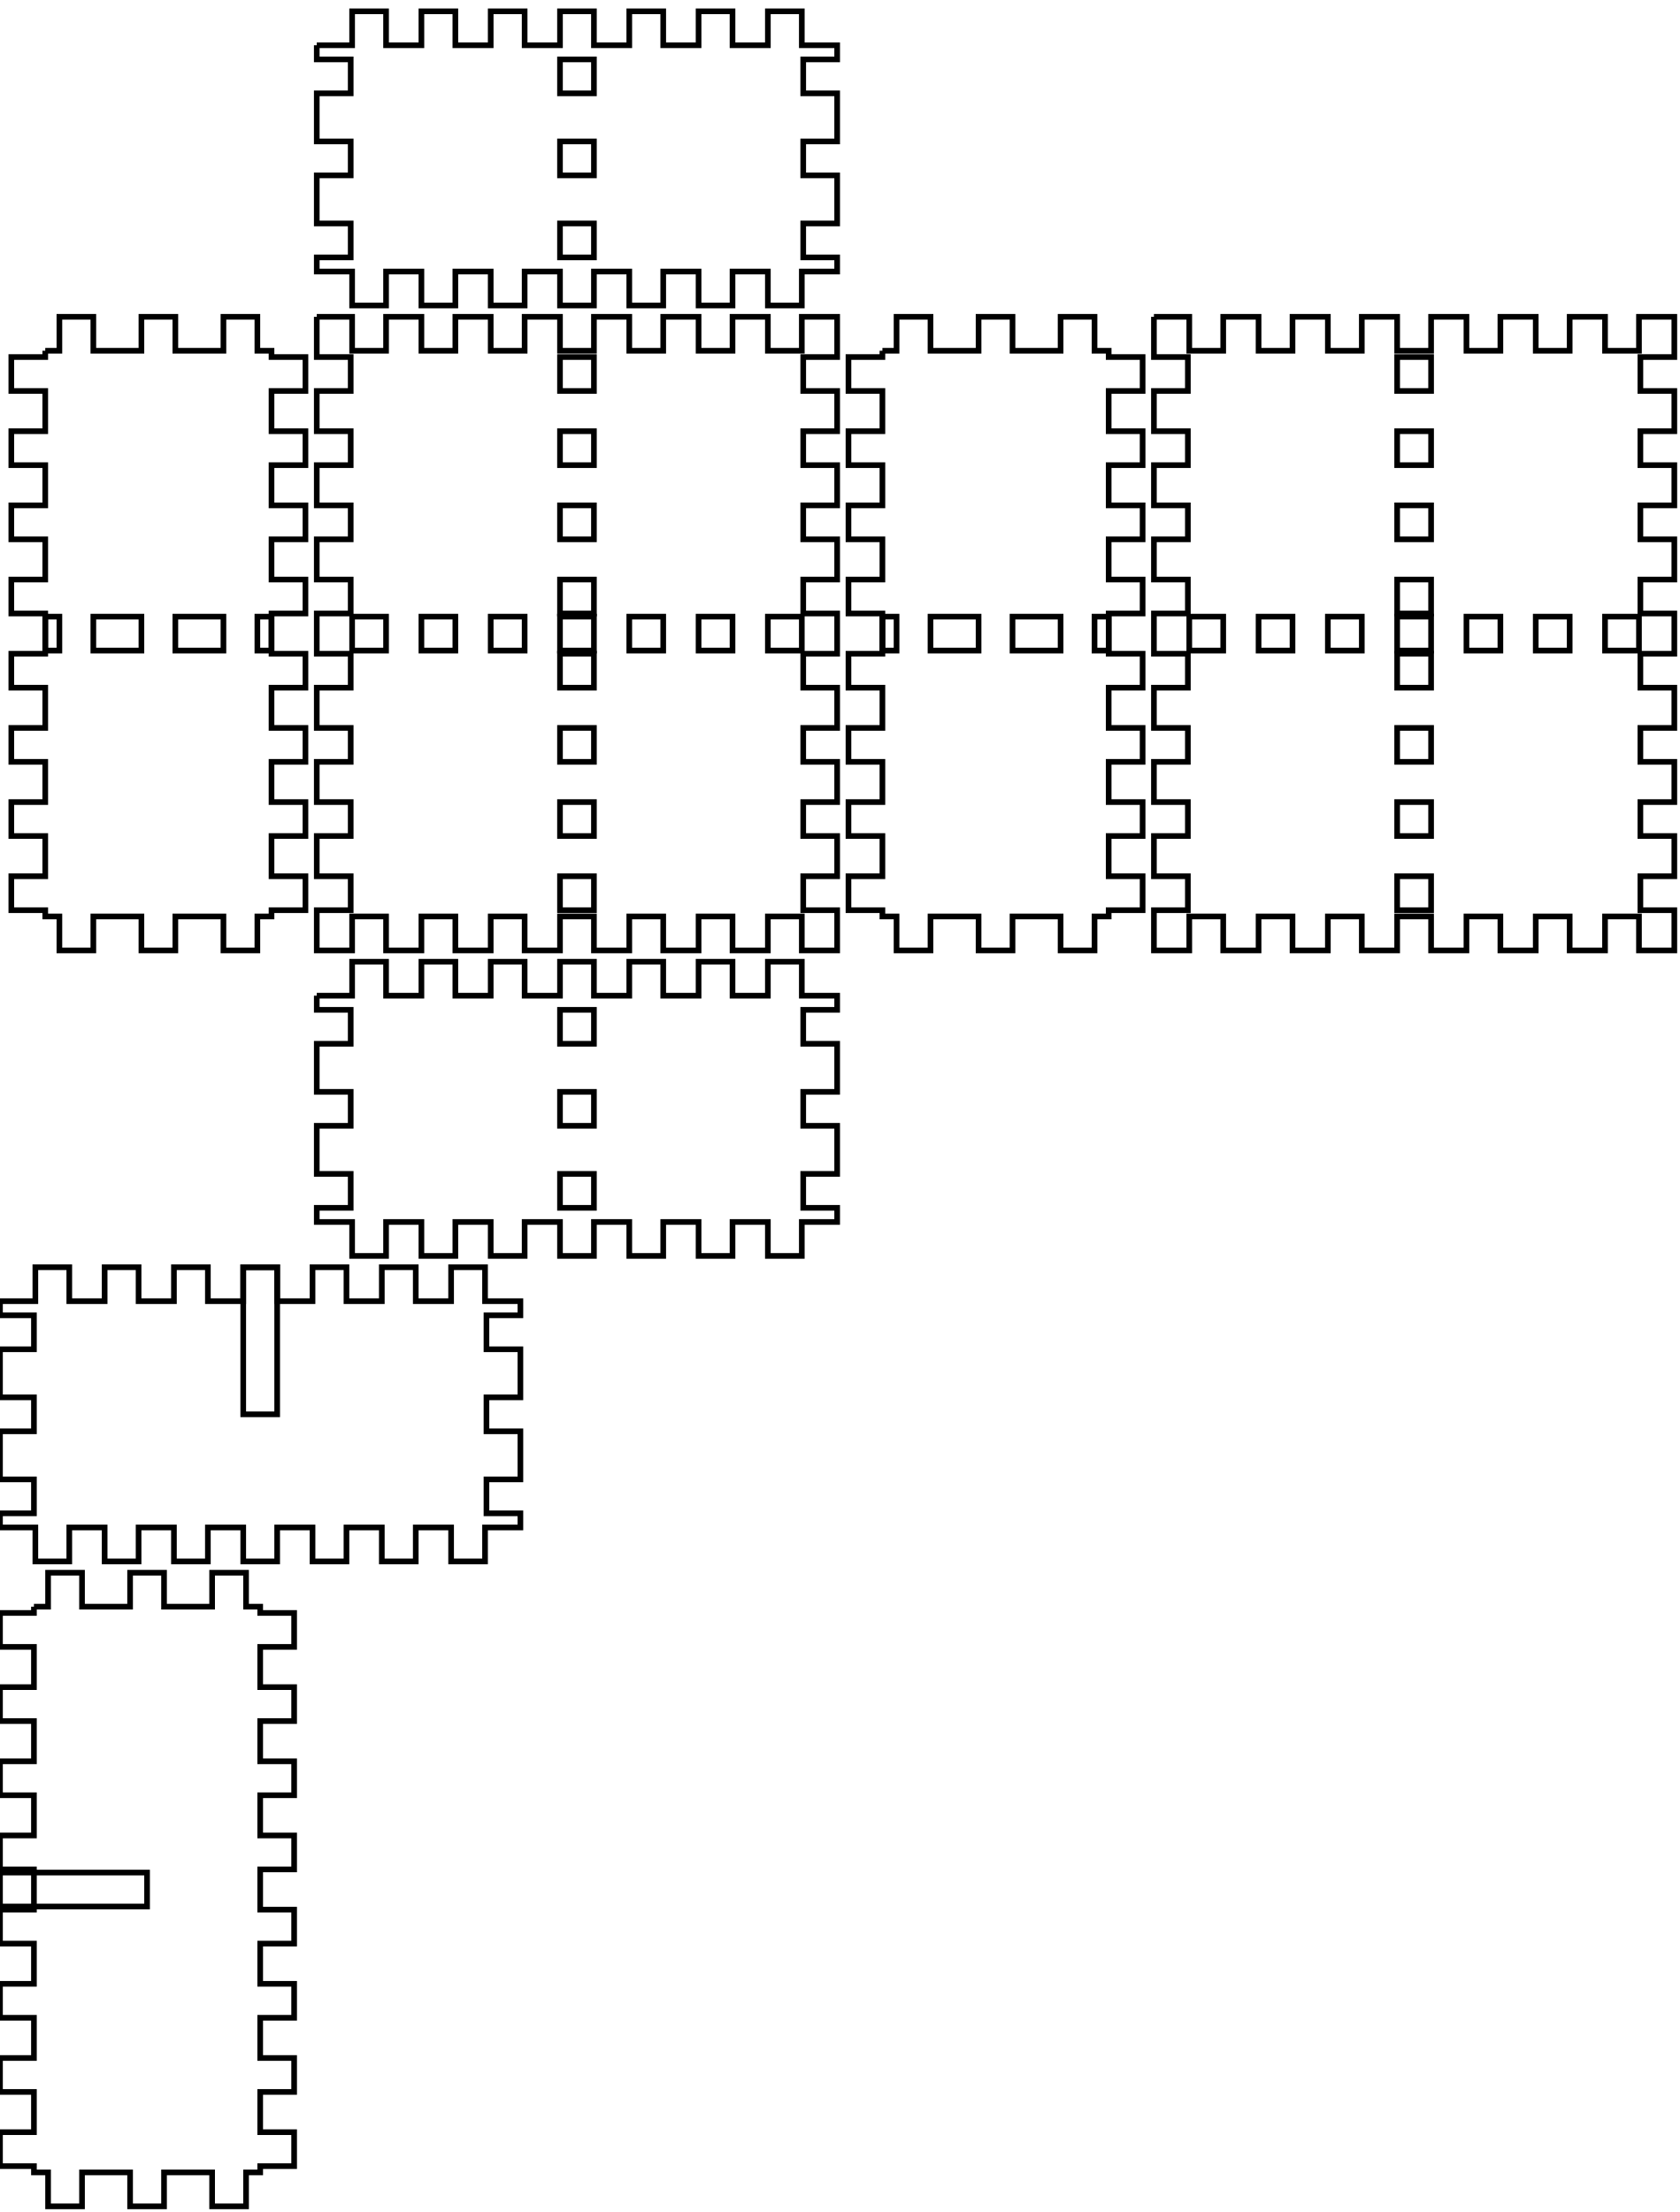
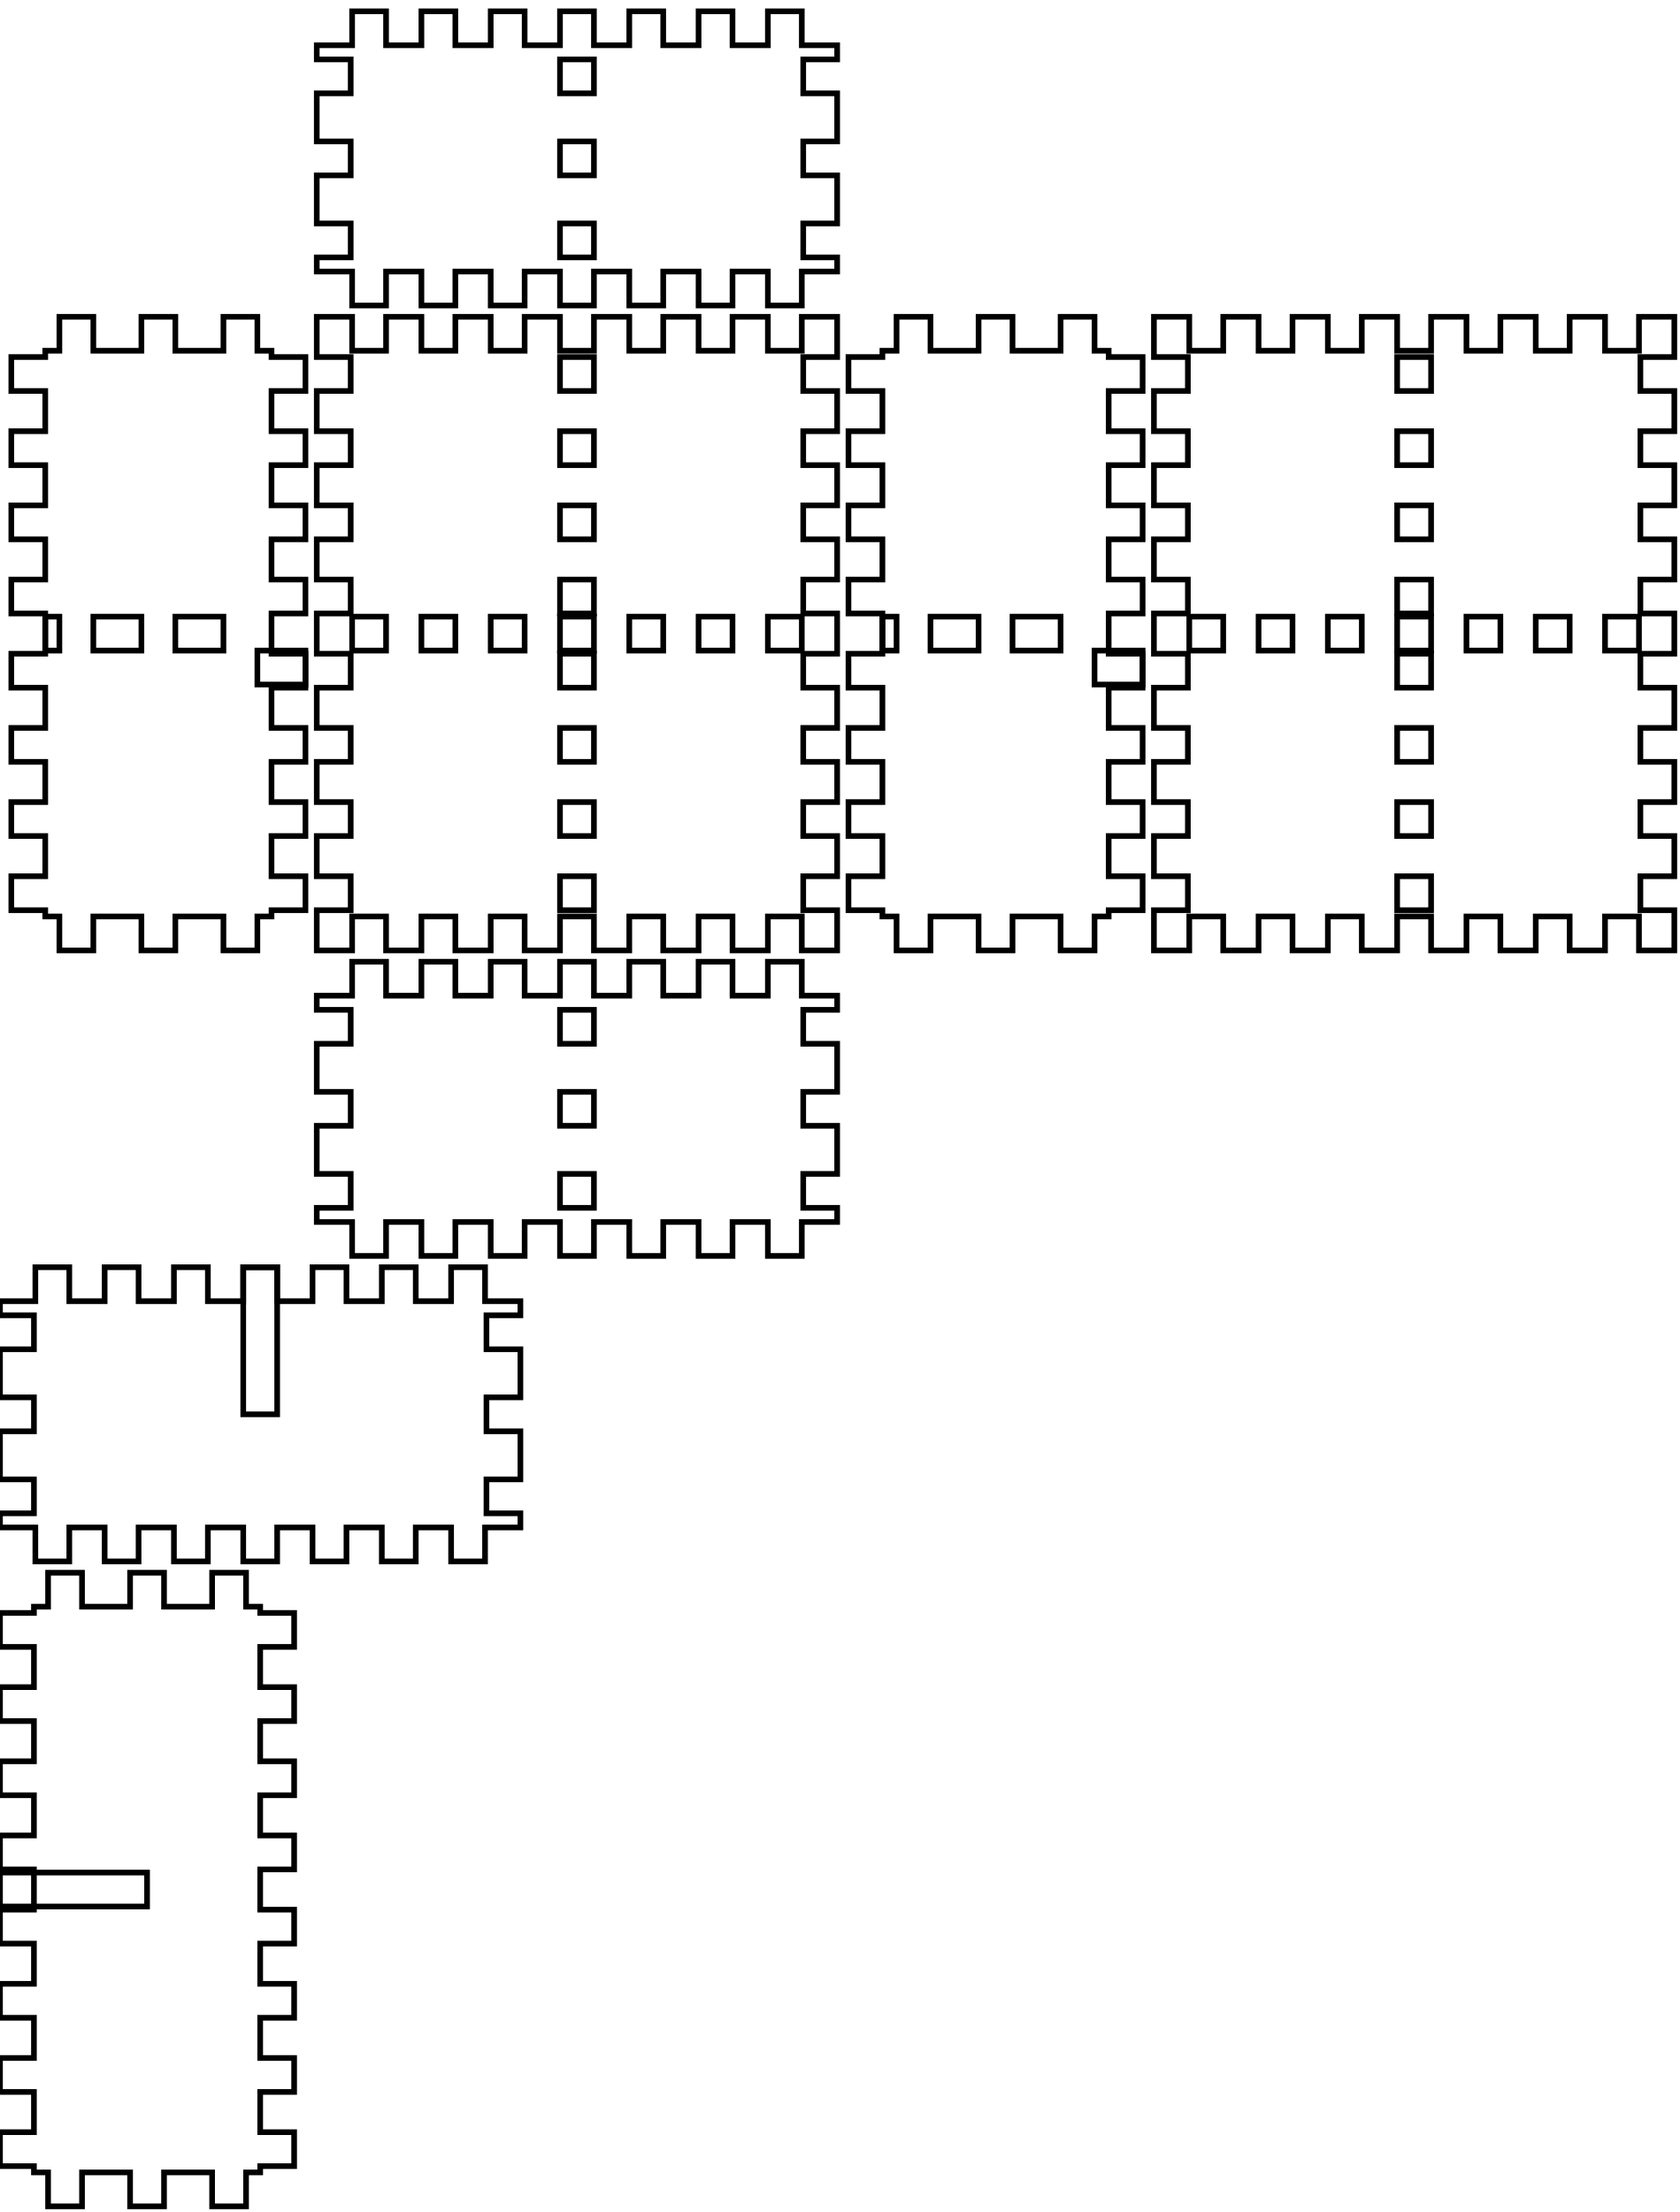
<svg xmlns="http://www.w3.org/2000/svg" width="297mm" height="391mm" viewBox="0 0 297 391" version="1.1" id="svg5">
  <defs id="defs2" />
  <g id="layer1">
    <g id="piece_001">
+       <path id="side_001" style="fill:none;stroke:#000000;stroke-width:1" d="M 56 176 L 62.25 176 L 62.25 170 L 68.25 170 L 68.25 176 L 74.5 176 L 74.5 170 L 80.5 170 L 80.5 176 L 86.75 176 L 86.75 170 L 92.75 170 L 92.75 176 L 99 176 L 99 170 L 105 170 L 105 176 L 111.25 176 L 111.25 170 L 117.25 170 L 117.25 176 L 123.5 176 L 123.5 170 L 129.5 170 L 129.5 176 L 135.75 176 L 135.75 170 L 141.75 170 L 141.75 176 L 148 176 L 148 178.5 L 142 178.5 L 142 184.5 L 148 184.5 L 148 193 L 142 193 L 142 199 L 148 199 L 148 207.5 L 142 207.5 L 142 213.5 L 148 213.5 L 148 216 L 141.75 216 L 141.75 222 L 135.75 222 L 135.75 216 L 129.5 216 L 129.5 222 L 123.5 222 L 123.5 216 L 117.25 216 L 117.25 222 L 111.25 222 L 111.25 216 L 105 216 L 105 222 L 99 222 L 99 216 L 92.75 216 L 92.75 222 L 86.75 222 L 86.75 216 L 80.5 216 L 80.5 222 L 74.5 222 L 74.5 216 L 68.25 216 L 68.25 222 L 62.25 222 L 62.25 216 L 56 216 L 56 213.5 L 62 213.5 L 62 207.5 L 56 207.5 L 56 199 L 62 199 L 62 193 L 56 193 L 56 184.5 L 62 184.5 L 62 178.5 L 56 178.5 L 56 176 Z" />
      <path id="hole_001" style="fill:none;stroke:#000000;stroke-width:1" d="M 99 178.5 L 99 184.5 L 105 184.5 L 105 178.5 L 99 178.5 Z" />
      <path id="hole_002" style="fill:none;stroke:#000000;stroke-width:1" d="M 99 193 L 99 199 L 105 199 L 105 193 L 99 193 Z" />
      <path id="hole_003" style="fill:none;stroke:#000000;stroke-width:1" d="M 99 207.5 L 99 213.5 L 105 213.5 L 105 207.5 L 99 207.5 Z" />
-       <path id="side_004" style="fill:none;stroke:#000000;stroke-width:1" d="M 56 176 L 62.25 176 L 62.25 170 L 68.25 170 L 68.25 176 L 74.5 176 L 74.5 170 L 80.5 170 L 80.5 176 L 86.75 176 L 86.75 170 L 92.75 170 L 92.75 176 L 99 176 L 99 170 L 105 170 L 105 176 L 111.25 176 L 111.25 170 L 117.25 170 L 117.25 176 L 123.5 176 L 123.5 170 L 129.5 170 L 129.5 176 L 135.75 176 L 135.75 170 L 141.75 170 L 141.75 176 L 148 176 L 148 178.5 L 142 178.5 L 142 184.5 L 148 184.5 L 148 193 L 142 193 L 142 199 L 148 199 L 148 207.5 L 142 207.5 L 142 213.5 L 148 213.5 L 148 216 L 141.75 216 L 141.75 222 L 135.75 222 L 135.75 216 L 129.5 216 L 129.5 222 L 123.5 222 L 123.5 216 L 117.25 216 L 117.25 222 L 111.25 222 L 111.25 216 L 105 216 L 105 222 L 99 222 L 99 216 L 92.75 216 L 92.75 222 L 86.75 222 L 86.75 216 L 80.5 216 L 80.5 222 L 74.5 222 L 74.5 216 L 68.25 216 L 68.25 222 L 62.25 222 L 62.25 216 L 56 216 L 56 213.5 L 62 213.5 L 62 207.5 L 56 207.5 L 56 199 L 62 199 L 62 193 L 56 193 L 56 184.5 L 62 184.5 L 62 178.5 L 56 178.5 L 56 176" />
    </g>
    <g id="xdivider_001">
+       <path id="side_005" style="fill:none;stroke:#000000;stroke-width:1" d="M 0 230 L 6.25 230 L 6.25 224 L 12.25 224 L 12.25 230 L 18.5 230 L 18.5 224 L 24.5 224 L 24.5 230 L 30.75 230 L 30.75 224 L 36.75 224 L 36.75 230 L 43 230 L 43 224 L 49 224 L 49 230 L 55.25 230 L 55.25 224 L 61.25 224 L 61.25 230 L 67.5 230 L 67.5 224 L 73.5 224 L 73.5 230 L 79.75 230 L 79.75 224 L 85.75 224 L 85.75 230 L 92 230 L 92 232.5 L 86 232.5 L 86 238.5 L 92 238.5 L 92 247 L 86 247 L 86 253 L 92 253 L 92 261.5 L 86 261.5 L 86 267.5 L 92 267.5 L 92 270 L 85.75 270 L 85.75 276 L 79.75 276 L 79.75 270 L 73.5 270 L 73.5 276 L 67.5 276 L 67.5 270 L 61.25 270 L 61.25 276 L 55.25 276 L 55.25 270 L 49 270 L 49 276 L 43 276 L 43 270 L 36.75 270 L 36.75 276 L 30.75 276 L 30.75 270 L 24.5 270 L 24.5 276 L 18.5 276 L 18.5 270 L 12.25 270 L 12.25 276 L 6.25 276 L 6.25 270 L 0 270 L 0 267.5 L 6 267.5 L 6 261.5 L 0 261.5 L 0 253 L 6 253 L 6 247 L 0 247 L 0 238.5 L 6 238.5 L 6 232.5 L 0 232.5 L 0 230 Z" />
      <path id="slot_001" style="fill:none;stroke:#000000;stroke-width:1" d="M 43 224 L 43 250 L 49 250 L 49 224 L 43 224 Z" />
-       <path id="side_008" style="fill:none;stroke:#000000;stroke-width:1" d="M 0 230 L 6.25 230 L 6.25 224 L 12.25 224 L 12.25 230 L 18.5 230 L 18.5 224 L 24.5 224 L 24.5 230 L 30.75 230 L 30.75 224 L 36.75 224 L 36.75 230 L 43 230 L 43 224 L 49 224 L 49 230 L 55.25 230 L 55.25 224 L 61.25 224 L 61.25 230 L 67.5 230 L 67.5 224 L 73.5 224 L 73.5 230 L 79.75 230 L 79.75 224 L 85.75 224 L 85.75 230 L 92 230 L 92 232.5 L 86 232.5 L 86 238.5 L 92 238.5 L 92 247 L 86 247 L 86 253 L 92 253 L 92 261.5 L 86 261.5 L 86 267.5 L 92 267.5 L 92 270 L 85.75 270 L 85.75 276 L 79.75 276 L 79.75 270 L 73.5 270 L 73.5 276 L 67.5 276 L 67.5 270 L 61.25 270 L 61.25 276 L 55.25 276 L 55.25 270 L 49 270 L 49 276 L 43 276 L 43 270 L 36.75 270 L 36.75 276 L 30.75 276 L 30.75 270 L 24.5 270 L 24.5 276 L 18.5 276 L 18.5 270 L 12.25 270 L 12.25 276 L 6.25 276 L 6.25 270 L 0 270 L 0 267.5 L 6 267.5 L 6 261.5 L 0 261.5 L 0 253 L 6 253 L 6 247 L 0 247 L 0 238.5 L 6 238.5 L 6 232.5 L 0 232.5 L 0 230" />
    </g>
    <g id="piece_002">
+       <path id="side_009" style="fill:none;stroke:#000000;stroke-width:1" d="M 8 62 L 10.5 62 L 10.5 56 L 16.5 56 L 16.5 62 L 25 62 L 25 56 L 31 56 L 31 62 L 39.5 62 L 39.5 56 L 45.5 56 L 45.5 62 L 48 62 L 48 63.111 L 54 63.111 L 54 69.111 L 48 69.111 L 48 76.222 L 54 76.222 L 54 82.222 L 48 82.222 L 48 89.333 L 54 89.333 L 54 95.333 L 48 95.333 L 48 102.444 L 54 102.444 L 54 108.444 L 48 108.444 L 48 115.556 L 54 115.556 L 54 121.556 L 48 121.556 L 48 128.667 L 54 128.667 L 54 134.667 L 48 134.667 L 48 141.778 L 54 141.778 L 54 147.778 L 48 147.778 L 48 154.889 L 54 154.889 L 54 160.889 L 48 160.889 L 48 162 L 45.5 162 L 45.5 168 L 39.5 168 L 39.5 162 L 31 162 L 31 168 L 25 168 L 25 162 L 16.5 162 L 16.5 168 L 10.5 168 L 10.5 162 L 8 162 L 8 160.889 L 2 160.889 L 2 154.889 L 8 154.889 L 8 147.778 L 2 147.778 L 2 141.778 L 8 141.778 L 8 134.667 L 2 134.667 L 2 128.667 L 8 128.667 L 8 121.556 L 2 121.556 L 2 115.556 L 8 115.556 L 8 108.444 L 2 108.444 L 2 102.444 L 8 102.444 L 8 95.333 L 2 95.333 L 2 89.333 L 8 89.333 L 8 82.222 L 2 82.222 L 2 76.222 L 8 76.222 L 8 69.111 L 2 69.111 L 2 63.111 L 8 63.111 L 8 62 Z" />
      <path id="hole_004" style="fill:none;stroke:#000000;stroke-width:1" d="M 8 115 L 10.5 115 L 10.5 109 L 8 109 L 8 115 Z" />
      <path id="hole_005" style="fill:none;stroke:#000000;stroke-width:1" d="M 16.5 115 L 25 115 L 25 109 L 16.5 109 L 16.5 115 Z" />
      <path id="hole_006" style="fill:none;stroke:#000000;stroke-width:1" d="M 31 115 L 39.5 115 L 39.5 109 L 31 109 L 31 115 Z" />
-       <path id="hole_007" style="fill:none;stroke:#000000;stroke-width:1" d="M 45.5 115 L 48 115 L 48 109 L 45.5 109 L 45.5 115 Z" />
-       <path id="side_012" style="fill:none;stroke:#000000;stroke-width:1" d="M 8 62 L 10.5 62 L 10.5 56 L 16.5 56 L 16.5 62 L 25 62 L 25 56 L 31 56 L 31 62 L 39.5 62 L 39.5 56 L 45.5 56 L 45.5 62 L 48 62 L 48 63.111 L 54 63.111 L 54 69.111 L 48 69.111 L 48 76.222 L 54 76.222 L 54 82.222 L 48 82.222 L 48 89.333 L 54 89.333 L 54 95.333 L 48 95.333 L 48 102.444 L 54 102.444 L 54 108.444 L 48 108.444 L 48 115.556 L 54 115.556 L 54 121.556 L 48 121.556 L 48 128.667 L 54 128.667 L 54 134.667 L 48 134.667 L 48 141.778 L 54 141.778 L 54 147.778 L 48 147.778 L 48 154.889 L 54 154.889 L 54 160.889 L 48 160.889 L 48 162 L 45.5 162 L 45.5 168 L 39.5 168 L 39.5 162 L 31 162 L 31 168 L 25 168 L 25 162 L 16.5 162 L 16.5 168 L 10.5 168 L 10.5 162 L 8 162 L 8 160.889 L 2 160.889 L 2 154.889 L 8 154.889 L 8 147.778 L 2 147.778 L 2 141.778 L 8 141.778 L 8 134.667 L 2 134.667 L 2 128.667 L 8 128.667 L 8 121.556 L 2 121.556 L 2 115.556 L 8 115.556 L 8 108.444 L 2 108.444 L 2 102.444 L 8 102.444 L 8 95.333 L 2 95.333 L 2 89.333 L 8 89.333 L 8 82.222 L 2 82.222 L 2 76.222 L 8 76.222 L 8 69.111 L 2 69.111 L 2 63.111 L 8 63.111 L 8 62" />
+       <path id="hole_007" style="fill:none;stroke:#000000;stroke-width:1" d="M 45.5 115 L 54 115 L 54 121 L 45.5 121 L 45.5 115 Z" />
    </g>
    <g id="ydivider_001">
+       <path id="side_013" style="fill:none;stroke:#000000;stroke-width:1" d="M 6 284 L 8.5 284 L 8.5 278 L 14.5 278 L 14.5 284 L 23 284 L 23 278 L 29 278 L 29 284 L 37.5 284 L 37.5 278 L 43.5 278 L 43.5 284 L 46 284 L 46 285.111 L 52 285.111 L 52 291.111 L 46 291.111 L 46 298.222 L 52 298.222 L 52 304.222 L 46 304.222 L 46 311.333 L 52 311.333 L 52 317.333 L 46 317.333 L 46 324.444 L 52 324.444 L 52 330.444 L 46 330.444 L 46 337.556 L 52 337.556 L 52 343.556 L 46 343.556 L 46 350.667 L 52 350.667 L 52 356.667 L 46 356.667 L 46 363.778 L 52 363.778 L 52 369.778 L 46 369.778 L 46 376.889 L 52 376.889 L 52 382.889 L 46 382.889 L 46 384 L 43.5 384 L 43.5 390 L 37.5 390 L 37.5 384 L 29 384 L 29 390 L 23 390 L 23 384 L 14.5 384 L 14.5 390 L 8.5 390 L 8.5 384 L 6 384 L 6 382.889 L 0 382.889 L 0 376.889 L 6 376.889 L 6 369.778 L 0 369.778 L 0 363.778 L 6 363.778 L 6 356.667 L 0 356.667 L 0 350.667 L 6 350.667 L 6 343.556 L 0 343.556 L 0 337.556 L 6 337.556 L 6 330.444 L 0 330.444 L 0 324.444 L 6 324.444 L 6 317.333 L 0 317.333 L 0 311.333 L 6 311.333 L 6 304.222 L 0 304.222 L 0 298.222 L 6 298.222 L 6 291.111 L 0 291.111 L 0 285.111 L 6 285.111 L 6 284 Z" />
      <path id="slot_002" style="fill:none;stroke:#000000;stroke-width:1" d="M 0 331 L 26 331 L 26 337 L 0 337 L 0 331 Z" />
-       <path id="side_016" style="fill:none;stroke:#000000;stroke-width:1" d="M 6 284 L 8.5 284 L 8.5 278 L 14.5 278 L 14.5 284 L 23 284 L 23 278 L 29 278 L 29 284 L 37.5 284 L 37.5 278 L 43.5 278 L 43.5 284 L 46 284 L 46 285.111 L 52 285.111 L 52 291.111 L 46 291.111 L 46 298.222 L 52 298.222 L 52 304.222 L 46 304.222 L 46 311.333 L 52 311.333 L 52 317.333 L 46 317.333 L 46 324.444 L 52 324.444 L 52 330.444 L 46 330.444 L 46 337.556 L 52 337.556 L 52 343.556 L 46 343.556 L 46 350.667 L 52 350.667 L 52 356.667 L 46 356.667 L 46 363.778 L 52 363.778 L 52 369.778 L 46 369.778 L 46 376.889 L 52 376.889 L 52 382.889 L 46 382.889 L 46 384 L 43.5 384 L 43.5 390 L 37.5 390 L 37.5 384 L 29 384 L 29 390 L 23 390 L 23 384 L 14.5 384 L 14.5 390 L 8.5 390 L 8.5 384 L 6 384 L 6 382.889 L 0 382.889 L 0 376.889 L 6 376.889 L 6 369.778 L 0 369.778 L 0 363.778 L 6 363.778 L 6 356.667 L 0 356.667 L 0 350.667 L 6 350.667 L 6 343.556 L 0 343.556 L 0 337.556 L 6 337.556 L 6 330.444 L 0 330.444 L 0 324.444 L 6 324.444 L 6 317.333 L 0 317.333 L 0 311.333 L 6 311.333 L 6 304.222 L 0 304.222 L 0 298.222 L 6 298.222 L 6 291.111 L 0 291.111 L 0 285.111 L 6 285.111 L 6 284" />
    </g>
    <g id="piece_003">
+       <path id="side_017" style="fill:none;stroke:#000000;stroke-width:1" d="M 56 56 L 62.25 56 L 62.25 62 L 68.25 62 L 68.25 56 L 74.5 56 L 74.5 62 L 80.5 62 L 80.5 56 L 86.75 56 L 86.75 62 L 92.75 62 L 92.75 56 L 99 56 L 99 62 L 105 62 L 105 56 L 111.25 56 L 111.25 62 L 117.25 62 L 117.25 56 L 123.5 56 L 123.5 62 L 129.5 62 L 129.5 56 L 135.75 56 L 135.75 62 L 141.75 62 L 141.75 56 L 148 56 L 148 63.111 L 142 63.111 L 142 69.111 L 148 69.111 L 148 76.222 L 142 76.222 L 142 82.222 L 148 82.222 L 148 89.333 L 142 89.333 L 142 95.333 L 148 95.333 L 148 102.444 L 142 102.444 L 142 108.444 L 148 108.444 L 148 115.556 L 142 115.556 L 142 121.556 L 148 121.556 L 148 128.667 L 142 128.667 L 142 134.667 L 148 134.667 L 148 141.778 L 142 141.778 L 142 147.778 L 148 147.778 L 148 154.889 L 142 154.889 L 142 160.889 L 148 160.889 L 148 168 L 141.75 168 L 141.75 162 L 135.75 162 L 135.75 168 L 129.5 168 L 129.5 162 L 123.5 162 L 123.5 168 L 117.25 168 L 117.25 162 L 111.25 162 L 111.25 168 L 105 168 L 105 162 L 99 162 L 99 168 L 92.75 168 L 92.75 162 L 86.75 162 L 86.75 168 L 80.5 168 L 80.5 162 L 74.5 162 L 74.5 168 L 68.25 168 L 68.25 162 L 62.25 162 L 62.25 168 L 56 168 L 56 160.889 L 62 160.889 L 62 154.889 L 56 154.889 L 56 147.778 L 62 147.778 L 62 141.778 L 56 141.778 L 56 134.667 L 62 134.667 L 62 128.667 L 56 128.667 L 56 121.556 L 62 121.556 L 62 115.556 L 56 115.556 L 56 108.444 L 62 108.444 L 62 102.444 L 56 102.444 L 56 95.333 L 62 95.333 L 62 89.333 L 56 89.333 L 56 82.222 L 62 82.222 L 62 76.222 L 56 76.222 L 56 69.111 L 62 69.111 L 62 63.111 L 56 63.111 L 56 56 Z" />
      <path id="hole_008" style="fill:none;stroke:#000000;stroke-width:1" d="M 62.25 115 L 68.25 115 L 68.25 109 L 62.25 109 L 62.25 115 Z" />
      <path id="hole_009" style="fill:none;stroke:#000000;stroke-width:1" d="M 74.5 115 L 80.5 115 L 80.5 109 L 74.5 109 L 74.5 115 Z" />
      <path id="hole_010" style="fill:none;stroke:#000000;stroke-width:1" d="M 86.75 115 L 92.75 115 L 92.75 109 L 86.75 109 L 86.75 115 Z" />
      <path id="hole_011" style="fill:none;stroke:#000000;stroke-width:1" d="M 99 115 L 105 115 L 105 109 L 99 109 L 99 115 Z" />
      <path id="hole_012" style="fill:none;stroke:#000000;stroke-width:1" d="M 111.25 115 L 117.25 115 L 117.25 109 L 111.25 109 L 111.25 115 Z" />
      <path id="hole_013" style="fill:none;stroke:#000000;stroke-width:1" d="M 123.5 115 L 129.5 115 L 129.5 109 L 123.5 109 L 123.5 115 Z" />
      <path id="hole_014" style="fill:none;stroke:#000000;stroke-width:1" d="M 135.75 115 L 141.75 115 L 141.75 109 L 135.75 109 L 135.75 115 Z" />
      <path id="hole_015" style="fill:none;stroke:#000000;stroke-width:1" d="M 99 63.111 L 99 69.111 L 105 69.111 L 105 63.111 L 99 63.111 Z" />
      <path id="hole_016" style="fill:none;stroke:#000000;stroke-width:1" d="M 99 76.222 L 99 82.222 L 105 82.222 L 105 76.222 L 99 76.222 Z" />
      <path id="hole_017" style="fill:none;stroke:#000000;stroke-width:1" d="M 99 89.333 L 99 95.333 L 105 95.333 L 105 89.333 L 99 89.333 Z" />
      <path id="hole_018" style="fill:none;stroke:#000000;stroke-width:1" d="M 99 102.444 L 99 108.444 L 105 108.444 L 105 102.444 L 99 102.444 Z" />
      <path id="hole_019" style="fill:none;stroke:#000000;stroke-width:1" d="M 99 115.556 L 99 121.556 L 105 121.556 L 105 115.556 L 99 115.556 Z" />
      <path id="hole_020" style="fill:none;stroke:#000000;stroke-width:1" d="M 99 128.667 L 99 134.667 L 105 134.667 L 105 128.667 L 99 128.667 Z" />
      <path id="hole_021" style="fill:none;stroke:#000000;stroke-width:1" d="M 99 141.778 L 99 147.778 L 105 147.778 L 105 141.778 L 99 141.778 Z" />
      <path id="hole_022" style="fill:none;stroke:#000000;stroke-width:1" d="M 99 154.889 L 99 160.889 L 105 160.889 L 105 154.889 L 99 154.889 Z" />
-       <path id="side_020" style="fill:none;stroke:#000000;stroke-width:1" d="M 56 56 L 62.25 56 L 62.25 62 L 68.25 62 L 68.25 56 L 74.5 56 L 74.5 62 L 80.5 62 L 80.5 56 L 86.75 56 L 86.75 62 L 92.75 62 L 92.75 56 L 99 56 L 99 62 L 105 62 L 105 56 L 111.25 56 L 111.25 62 L 117.25 62 L 117.25 56 L 123.5 56 L 123.5 62 L 129.5 62 L 129.5 56 L 135.75 56 L 135.75 62 L 141.75 62 L 141.75 56 L 148 56 L 148 63.111 L 142 63.111 L 142 69.111 L 148 69.111 L 148 76.222 L 142 76.222 L 142 82.222 L 148 82.222 L 148 89.333 L 142 89.333 L 142 95.333 L 148 95.333 L 148 102.444 L 142 102.444 L 142 108.444 L 148 108.444 L 148 115.556 L 142 115.556 L 142 121.556 L 148 121.556 L 148 128.667 L 142 128.667 L 142 134.667 L 148 134.667 L 148 141.778 L 142 141.778 L 142 147.778 L 148 147.778 L 148 154.889 L 142 154.889 L 142 160.889 L 148 160.889 L 148 168 L 141.75 168 L 141.75 162 L 135.75 162 L 135.75 168 L 129.5 168 L 129.5 162 L 123.5 162 L 123.5 168 L 117.25 168 L 117.25 162 L 111.25 162 L 111.25 168 L 105 168 L 105 162 L 99 162 L 99 168 L 92.75 168 L 92.75 162 L 86.75 162 L 86.75 168 L 80.5 168 L 80.5 162 L 74.5 162 L 74.5 168 L 68.25 168 L 68.25 162 L 62.25 162 L 62.25 168 L 56 168 L 56 160.889 L 62 160.889 L 62 154.889 L 56 154.889 L 56 147.778 L 62 147.778 L 62 141.778 L 56 141.778 L 56 134.667 L 62 134.667 L 62 128.667 L 56 128.667 L 56 121.556 L 62 121.556 L 62 115.556 L 56 115.556 L 56 108.444 L 62 108.444 L 62 102.444 L 56 102.444 L 56 95.333 L 62 95.333 L 62 89.333 L 56 89.333 L 56 82.222 L 62 82.222 L 62 76.222 L 56 76.222 L 56 69.111 L 62 69.111 L 62 63.111 L 56 63.111 L 56 56" />
    </g>
    <g id="piece_004">
+       <path id="side_021" style="fill:none;stroke:#000000;stroke-width:1" d="M 156 62 L 158.5 62 L 158.5 56 L 164.5 56 L 164.5 62 L 173 62 L 173 56 L 179 56 L 179 62 L 187.5 62 L 187.5 56 L 193.5 56 L 193.5 62 L 196 62 L 196 63.111 L 202 63.111 L 202 69.111 L 196 69.111 L 196 76.222 L 202 76.222 L 202 82.222 L 196 82.222 L 196 89.333 L 202 89.333 L 202 95.333 L 196 95.333 L 196 102.444 L 202 102.444 L 202 108.444 L 196 108.444 L 196 115.556 L 202 115.556 L 202 121.556 L 196 121.556 L 196 128.667 L 202 128.667 L 202 134.667 L 196 134.667 L 196 141.778 L 202 141.778 L 202 147.778 L 196 147.778 L 196 154.889 L 202 154.889 L 202 160.889 L 196 160.889 L 196 162 L 193.5 162 L 193.5 168 L 187.5 168 L 187.5 162 L 179 162 L 179 168 L 173 168 L 173 162 L 164.5 162 L 164.5 168 L 158.5 168 L 158.5 162 L 156 162 L 156 160.889 L 150 160.889 L 150 154.889 L 156 154.889 L 156 147.778 L 150 147.778 L 150 141.778 L 156 141.778 L 156 134.667 L 150 134.667 L 150 128.667 L 156 128.667 L 156 121.556 L 150 121.556 L 150 115.556 L 156 115.556 L 156 108.444 L 150 108.444 L 150 102.444 L 156 102.444 L 156 95.333 L 150 95.333 L 150 89.333 L 156 89.333 L 156 82.222 L 150 82.222 L 150 76.222 L 156 76.222 L 156 69.111 L 150 69.111 L 150 63.111 L 156 63.111 L 156 62 Z" />
      <path id="hole_023" style="fill:none;stroke:#000000;stroke-width:1" d="M 156 115 L 158.5 115 L 158.5 109 L 156 109 L 156 115 Z" />
      <path id="hole_024" style="fill:none;stroke:#000000;stroke-width:1" d="M 164.5 115 L 173 115 L 173 109 L 164.5 109 L 164.5 115 Z" />
      <path id="hole_025" style="fill:none;stroke:#000000;stroke-width:1" d="M 179 115 L 187.5 115 L 187.5 109 L 179 109 L 179 115 Z" />
-       <path id="hole_026" style="fill:none;stroke:#000000;stroke-width:1" d="M 193.5 115 L 196 115 L 196 109 L 193.5 109 L 193.5 115 Z" />
-       <path id="side_024" style="fill:none;stroke:#000000;stroke-width:1" d="M 156 62 L 158.5 62 L 158.5 56 L 164.5 56 L 164.5 62 L 173 62 L 173 56 L 179 56 L 179 62 L 187.5 62 L 187.5 56 L 193.5 56 L 193.5 62 L 196 62 L 196 63.111 L 202 63.111 L 202 69.111 L 196 69.111 L 196 76.222 L 202 76.222 L 202 82.222 L 196 82.222 L 196 89.333 L 202 89.333 L 202 95.333 L 196 95.333 L 196 102.444 L 202 102.444 L 202 108.444 L 196 108.444 L 196 115.556 L 202 115.556 L 202 121.556 L 196 121.556 L 196 128.667 L 202 128.667 L 202 134.667 L 196 134.667 L 196 141.778 L 202 141.778 L 202 147.778 L 196 147.778 L 196 154.889 L 202 154.889 L 202 160.889 L 196 160.889 L 196 162 L 193.5 162 L 193.5 168 L 187.5 168 L 187.5 162 L 179 162 L 179 168 L 173 168 L 173 162 L 164.5 162 L 164.5 168 L 158.5 168 L 158.5 162 L 156 162 L 156 160.889 L 150 160.889 L 150 154.889 L 156 154.889 L 156 147.778 L 150 147.778 L 150 141.778 L 156 141.778 L 156 134.667 L 150 134.667 L 150 128.667 L 156 128.667 L 156 121.556 L 150 121.556 L 150 115.556 L 156 115.556 L 156 108.444 L 150 108.444 L 150 102.444 L 156 102.444 L 156 95.333 L 150 95.333 L 150 89.333 L 156 89.333 L 156 82.222 L 150 82.222 L 150 76.222 L 156 76.222 L 156 69.111 L 150 69.111 L 150 63.111 L 156 63.111 L 156 62" />
+       <path id="hole_026" style="fill:none;stroke:#000000;stroke-width:1" d="M 193.5 115 L 202 115 L 202 121 L 193.5 121 L 193.5 115 Z" />
    </g>
    <g id="piece_005">
+       <path id="side_025" style="fill:none;stroke:#000000;stroke-width:1" d="M 204 56 L 210.25 56 L 210.25 62 L 216.25 62 L 216.25 56 L 222.5 56 L 222.5 62 L 228.5 62 L 228.5 56 L 234.75 56 L 234.75 62 L 240.75 62 L 240.75 56 L 247 56 L 247 62 L 253 62 L 253 56 L 259.25 56 L 259.25 62 L 265.25 62 L 265.25 56 L 271.5 56 L 271.5 62 L 277.5 62 L 277.5 56 L 283.75 56 L 283.75 62 L 289.75 62 L 289.75 56 L 296 56 L 296 63.111 L 290 63.111 L 290 69.111 L 296 69.111 L 296 76.222 L 290 76.222 L 290 82.222 L 296 82.222 L 296 89.333 L 290 89.333 L 290 95.333 L 296 95.333 L 296 102.444 L 290 102.444 L 290 108.444 L 296 108.444 L 296 115.556 L 290 115.556 L 290 121.556 L 296 121.556 L 296 128.667 L 290 128.667 L 290 134.667 L 296 134.667 L 296 141.778 L 290 141.778 L 290 147.778 L 296 147.778 L 296 154.889 L 290 154.889 L 290 160.889 L 296 160.889 L 296 168 L 289.75 168 L 289.75 162 L 283.75 162 L 283.75 168 L 277.5 168 L 277.5 162 L 271.5 162 L 271.5 168 L 265.25 168 L 265.25 162 L 259.25 162 L 259.25 168 L 253 168 L 253 162 L 247 162 L 247 168 L 240.75 168 L 240.75 162 L 234.75 162 L 234.75 168 L 228.5 168 L 228.5 162 L 222.5 162 L 222.5 168 L 216.25 168 L 216.25 162 L 210.25 162 L 210.25 168 L 204 168 L 204 160.889 L 210 160.889 L 210 154.889 L 204 154.889 L 204 147.778 L 210 147.778 L 210 141.778 L 204 141.778 L 204 134.667 L 210 134.667 L 210 128.667 L 204 128.667 L 204 121.556 L 210 121.556 L 210 115.556 L 204 115.556 L 204 108.444 L 210 108.444 L 210 102.444 L 204 102.444 L 204 95.333 L 210 95.333 L 210 89.333 L 204 89.333 L 204 82.222 L 210 82.222 L 210 76.222 L 204 76.222 L 204 69.111 L 210 69.111 L 210 63.111 L 204 63.111 L 204 56 Z" />
      <path id="hole_027" style="fill:none;stroke:#000000;stroke-width:1" d="M 210.25 115 L 216.25 115 L 216.25 109 L 210.25 109 L 210.25 115 Z" />
      <path id="hole_028" style="fill:none;stroke:#000000;stroke-width:1" d="M 222.5 115 L 228.5 115 L 228.5 109 L 222.5 109 L 222.5 115 Z" />
      <path id="hole_029" style="fill:none;stroke:#000000;stroke-width:1" d="M 234.75 115 L 240.75 115 L 240.75 109 L 234.75 109 L 234.75 115 Z" />
      <path id="hole_030" style="fill:none;stroke:#000000;stroke-width:1" d="M 247 115 L 253 115 L 253 109 L 247 109 L 247 115 Z" />
      <path id="hole_031" style="fill:none;stroke:#000000;stroke-width:1" d="M 259.25 115 L 265.25 115 L 265.25 109 L 259.25 109 L 259.25 115 Z" />
      <path id="hole_032" style="fill:none;stroke:#000000;stroke-width:1" d="M 271.5 115 L 277.5 115 L 277.5 109 L 271.5 109 L 271.5 115 Z" />
      <path id="hole_033" style="fill:none;stroke:#000000;stroke-width:1" d="M 283.75 115 L 289.75 115 L 289.75 109 L 283.75 109 L 283.75 115 Z" />
      <path id="hole_034" style="fill:none;stroke:#000000;stroke-width:1" d="M 247 63.111 L 247 69.111 L 253 69.111 L 253 63.111 L 247 63.111 Z" />
      <path id="hole_035" style="fill:none;stroke:#000000;stroke-width:1" d="M 247 76.222 L 247 82.222 L 253 82.222 L 253 76.222 L 247 76.222 Z" />
      <path id="hole_036" style="fill:none;stroke:#000000;stroke-width:1" d="M 247 89.333 L 247 95.333 L 253 95.333 L 253 89.333 L 247 89.333 Z" />
      <path id="hole_037" style="fill:none;stroke:#000000;stroke-width:1" d="M 247 102.444 L 247 108.444 L 253 108.444 L 253 102.444 L 247 102.444 Z" />
      <path id="hole_038" style="fill:none;stroke:#000000;stroke-width:1" d="M 247 115.556 L 247 121.556 L 253 121.556 L 253 115.556 L 247 115.556 Z" />
      <path id="hole_039" style="fill:none;stroke:#000000;stroke-width:1" d="M 247 128.667 L 247 134.667 L 253 134.667 L 253 128.667 L 247 128.667 Z" />
      <path id="hole_040" style="fill:none;stroke:#000000;stroke-width:1" d="M 247 141.778 L 247 147.778 L 253 147.778 L 253 141.778 L 247 141.778 Z" />
      <path id="hole_041" style="fill:none;stroke:#000000;stroke-width:1" d="M 247 154.889 L 247 160.889 L 253 160.889 L 253 154.889 L 247 154.889 Z" />
-       <path id="side_028" style="fill:none;stroke:#000000;stroke-width:1" d="M 204 56 L 210.25 56 L 210.25 62 L 216.25 62 L 216.25 56 L 222.5 56 L 222.5 62 L 228.5 62 L 228.5 56 L 234.75 56 L 234.75 62 L 240.75 62 L 240.75 56 L 247 56 L 247 62 L 253 62 L 253 56 L 259.25 56 L 259.25 62 L 265.25 62 L 265.25 56 L 271.5 56 L 271.5 62 L 277.5 62 L 277.5 56 L 283.75 56 L 283.75 62 L 289.75 62 L 289.75 56 L 296 56 L 296 63.111 L 290 63.111 L 290 69.111 L 296 69.111 L 296 76.222 L 290 76.222 L 290 82.222 L 296 82.222 L 296 89.333 L 290 89.333 L 290 95.333 L 296 95.333 L 296 102.444 L 290 102.444 L 290 108.444 L 296 108.444 L 296 115.556 L 290 115.556 L 290 121.556 L 296 121.556 L 296 128.667 L 290 128.667 L 290 134.667 L 296 134.667 L 296 141.778 L 290 141.778 L 290 147.778 L 296 147.778 L 296 154.889 L 290 154.889 L 290 160.889 L 296 160.889 L 296 168 L 289.75 168 L 289.75 162 L 283.75 162 L 283.75 168 L 277.5 168 L 277.5 162 L 271.5 162 L 271.5 168 L 265.25 168 L 265.25 162 L 259.25 162 L 259.25 168 L 253 168 L 253 162 L 247 162 L 247 168 L 240.75 168 L 240.75 162 L 234.75 162 L 234.75 168 L 228.5 168 L 228.5 162 L 222.5 162 L 222.5 168 L 216.25 168 L 216.25 162 L 210.25 162 L 210.25 168 L 204 168 L 204 160.889 L 210 160.889 L 210 154.889 L 204 154.889 L 204 147.778 L 210 147.778 L 210 141.778 L 204 141.778 L 204 134.667 L 210 134.667 L 210 128.667 L 204 128.667 L 204 121.556 L 210 121.556 L 210 115.556 L 204 115.556 L 204 108.444 L 210 108.444 L 210 102.444 L 204 102.444 L 204 95.333 L 210 95.333 L 210 89.333 L 204 89.333 L 204 82.222 L 210 82.222 L 210 76.222 L 204 76.222 L 204 69.111 L 210 69.111 L 210 63.111 L 204 63.111 L 204 56" />
    </g>
    <g id="piece_006">
+       <path id="side_029" style="fill:none;stroke:#000000;stroke-width:1" d="M 56 8 L 62.25 8 L 62.25 2 L 68.25 2 L 68.25 8 L 74.5 8 L 74.5 2 L 80.5 2 L 80.5 8 L 86.75 8 L 86.75 2 L 92.75 2 L 92.75 8 L 99 8 L 99 2 L 105 2 L 105 8 L 111.25 8 L 111.25 2 L 117.25 2 L 117.25 8 L 123.5 8 L 123.5 2 L 129.5 2 L 129.5 8 L 135.75 8 L 135.75 2 L 141.75 2 L 141.75 8 L 148 8 L 148 10.5 L 142 10.5 L 142 16.5 L 148 16.5 L 148 25 L 142 25 L 142 31 L 148 31 L 148 39.5 L 142 39.5 L 142 45.5 L 148 45.5 L 148 48 L 141.75 48 L 141.75 54 L 135.75 54 L 135.75 48 L 129.5 48 L 129.5 54 L 123.5 54 L 123.5 48 L 117.25 48 L 117.25 54 L 111.25 54 L 111.25 48 L 105 48 L 105 54 L 99 54 L 99 48 L 92.75 48 L 92.75 54 L 86.75 54 L 86.75 48 L 80.5 48 L 80.5 54 L 74.5 54 L 74.5 48 L 68.25 48 L 68.25 54 L 62.25 54 L 62.25 48 L 56 48 L 56 45.5 L 62 45.5 L 62 39.5 L 56 39.5 L 56 31 L 62 31 L 62 25 L 56 25 L 56 16.5 L 62 16.5 L 62 10.5 L 56 10.5 L 56 8 Z" />
      <path id="hole_042" style="fill:none;stroke:#000000;stroke-width:1" d="M 99 10.5 L 99 16.5 L 105 16.5 L 105 10.5 L 99 10.5 Z" />
      <path id="hole_043" style="fill:none;stroke:#000000;stroke-width:1" d="M 99 25 L 99 31 L 105 31 L 105 25 L 99 25 Z" />
      <path id="hole_044" style="fill:none;stroke:#000000;stroke-width:1" d="M 99 39.5 L 99 45.5 L 105 45.5 L 105 39.5 L 99 39.5 Z" />
-       <path id="side_032" style="fill:none;stroke:#000000;stroke-width:1" d="M 56 8 L 62.25 8 L 62.25 2 L 68.25 2 L 68.25 8 L 74.5 8 L 74.5 2 L 80.5 2 L 80.5 8 L 86.75 8 L 86.75 2 L 92.75 2 L 92.75 8 L 99 8 L 99 2 L 105 2 L 105 8 L 111.25 8 L 111.25 2 L 117.25 2 L 117.25 8 L 123.5 8 L 123.5 2 L 129.5 2 L 129.5 8 L 135.75 8 L 135.75 2 L 141.75 2 L 141.75 8 L 148 8 L 148 10.5 L 142 10.5 L 142 16.5 L 148 16.5 L 148 25 L 142 25 L 142 31 L 148 31 L 148 39.5 L 142 39.5 L 142 45.5 L 148 45.5 L 148 48 L 141.75 48 L 141.75 54 L 135.75 54 L 135.75 48 L 129.5 48 L 129.5 54 L 123.5 54 L 123.5 48 L 117.25 48 L 117.25 54 L 111.25 54 L 111.25 48 L 105 48 L 105 54 L 99 54 L 99 48 L 92.75 48 L 92.75 54 L 86.75 54 L 86.75 48 L 80.5 48 L 80.5 54 L 74.5 54 L 74.5 48 L 68.25 48 L 68.25 54 L 62.25 54 L 62.25 48 L 56 48 L 56 45.5 L 62 45.5 L 62 39.5 L 56 39.5 L 56 31 L 62 31 L 62 25 L 56 25 L 56 16.5 L 62 16.5 L 62 10.5 L 56 10.5 L 56 8" />
    </g>
  </g>
</svg>
